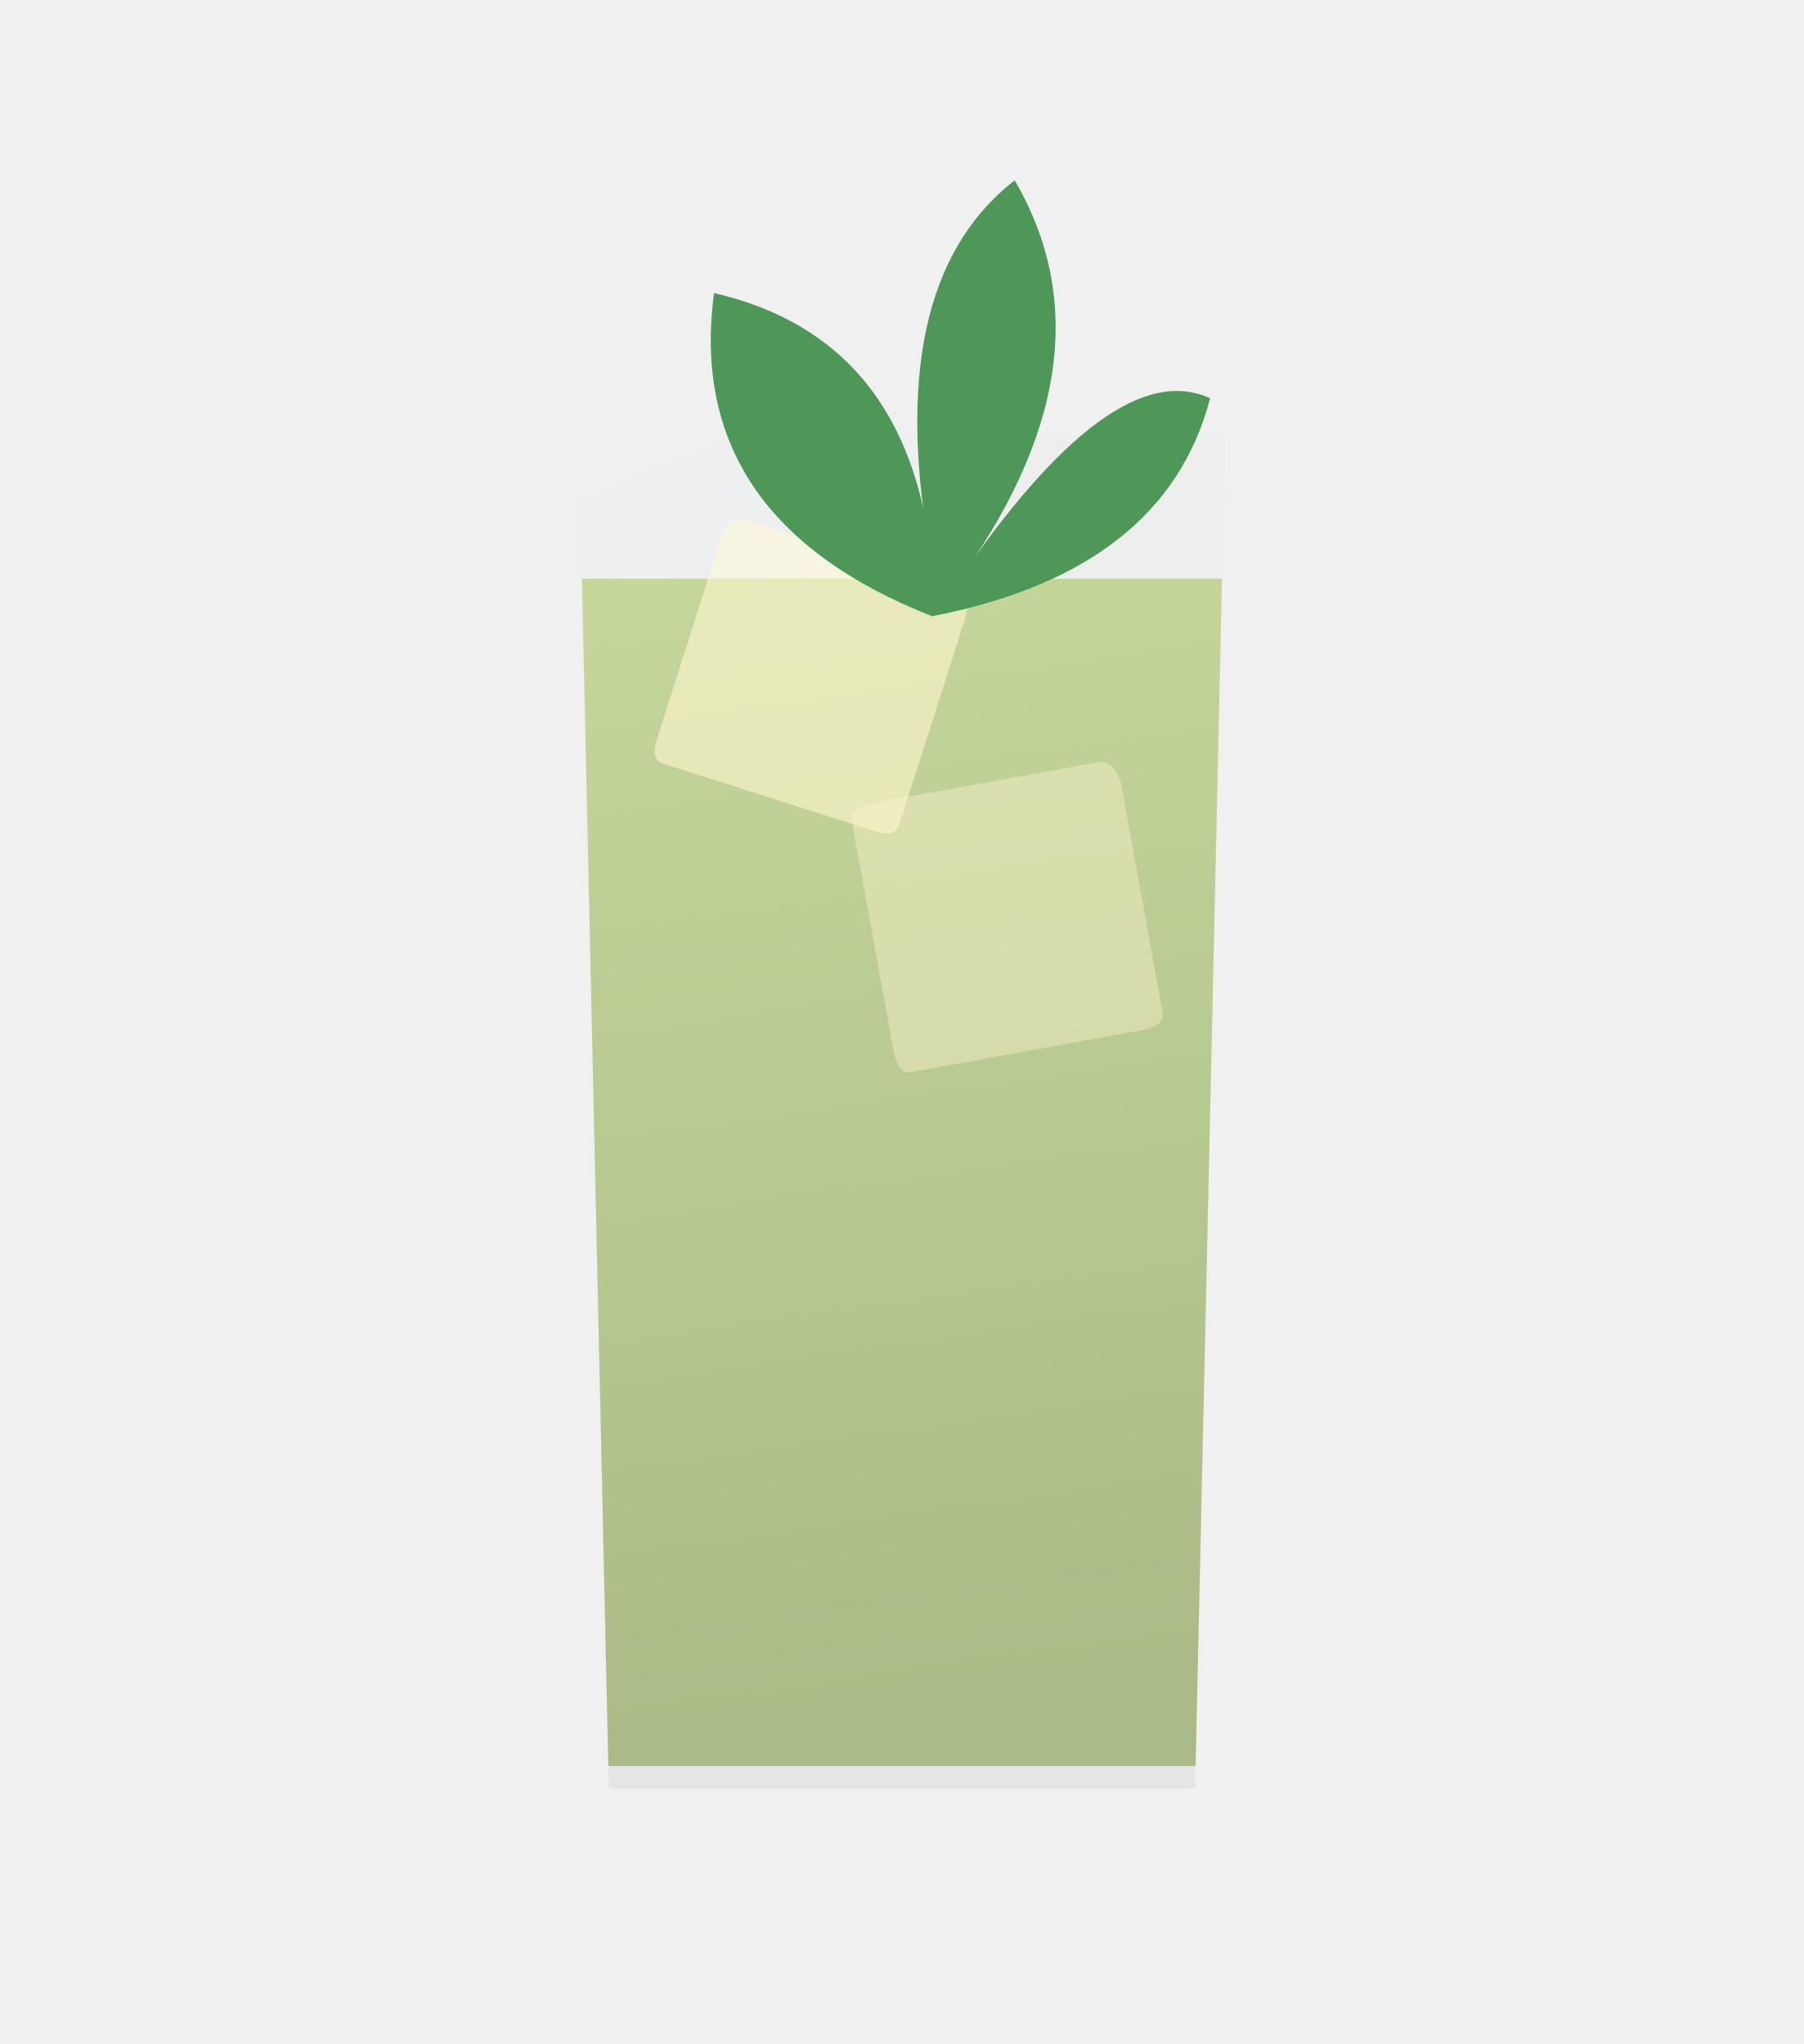
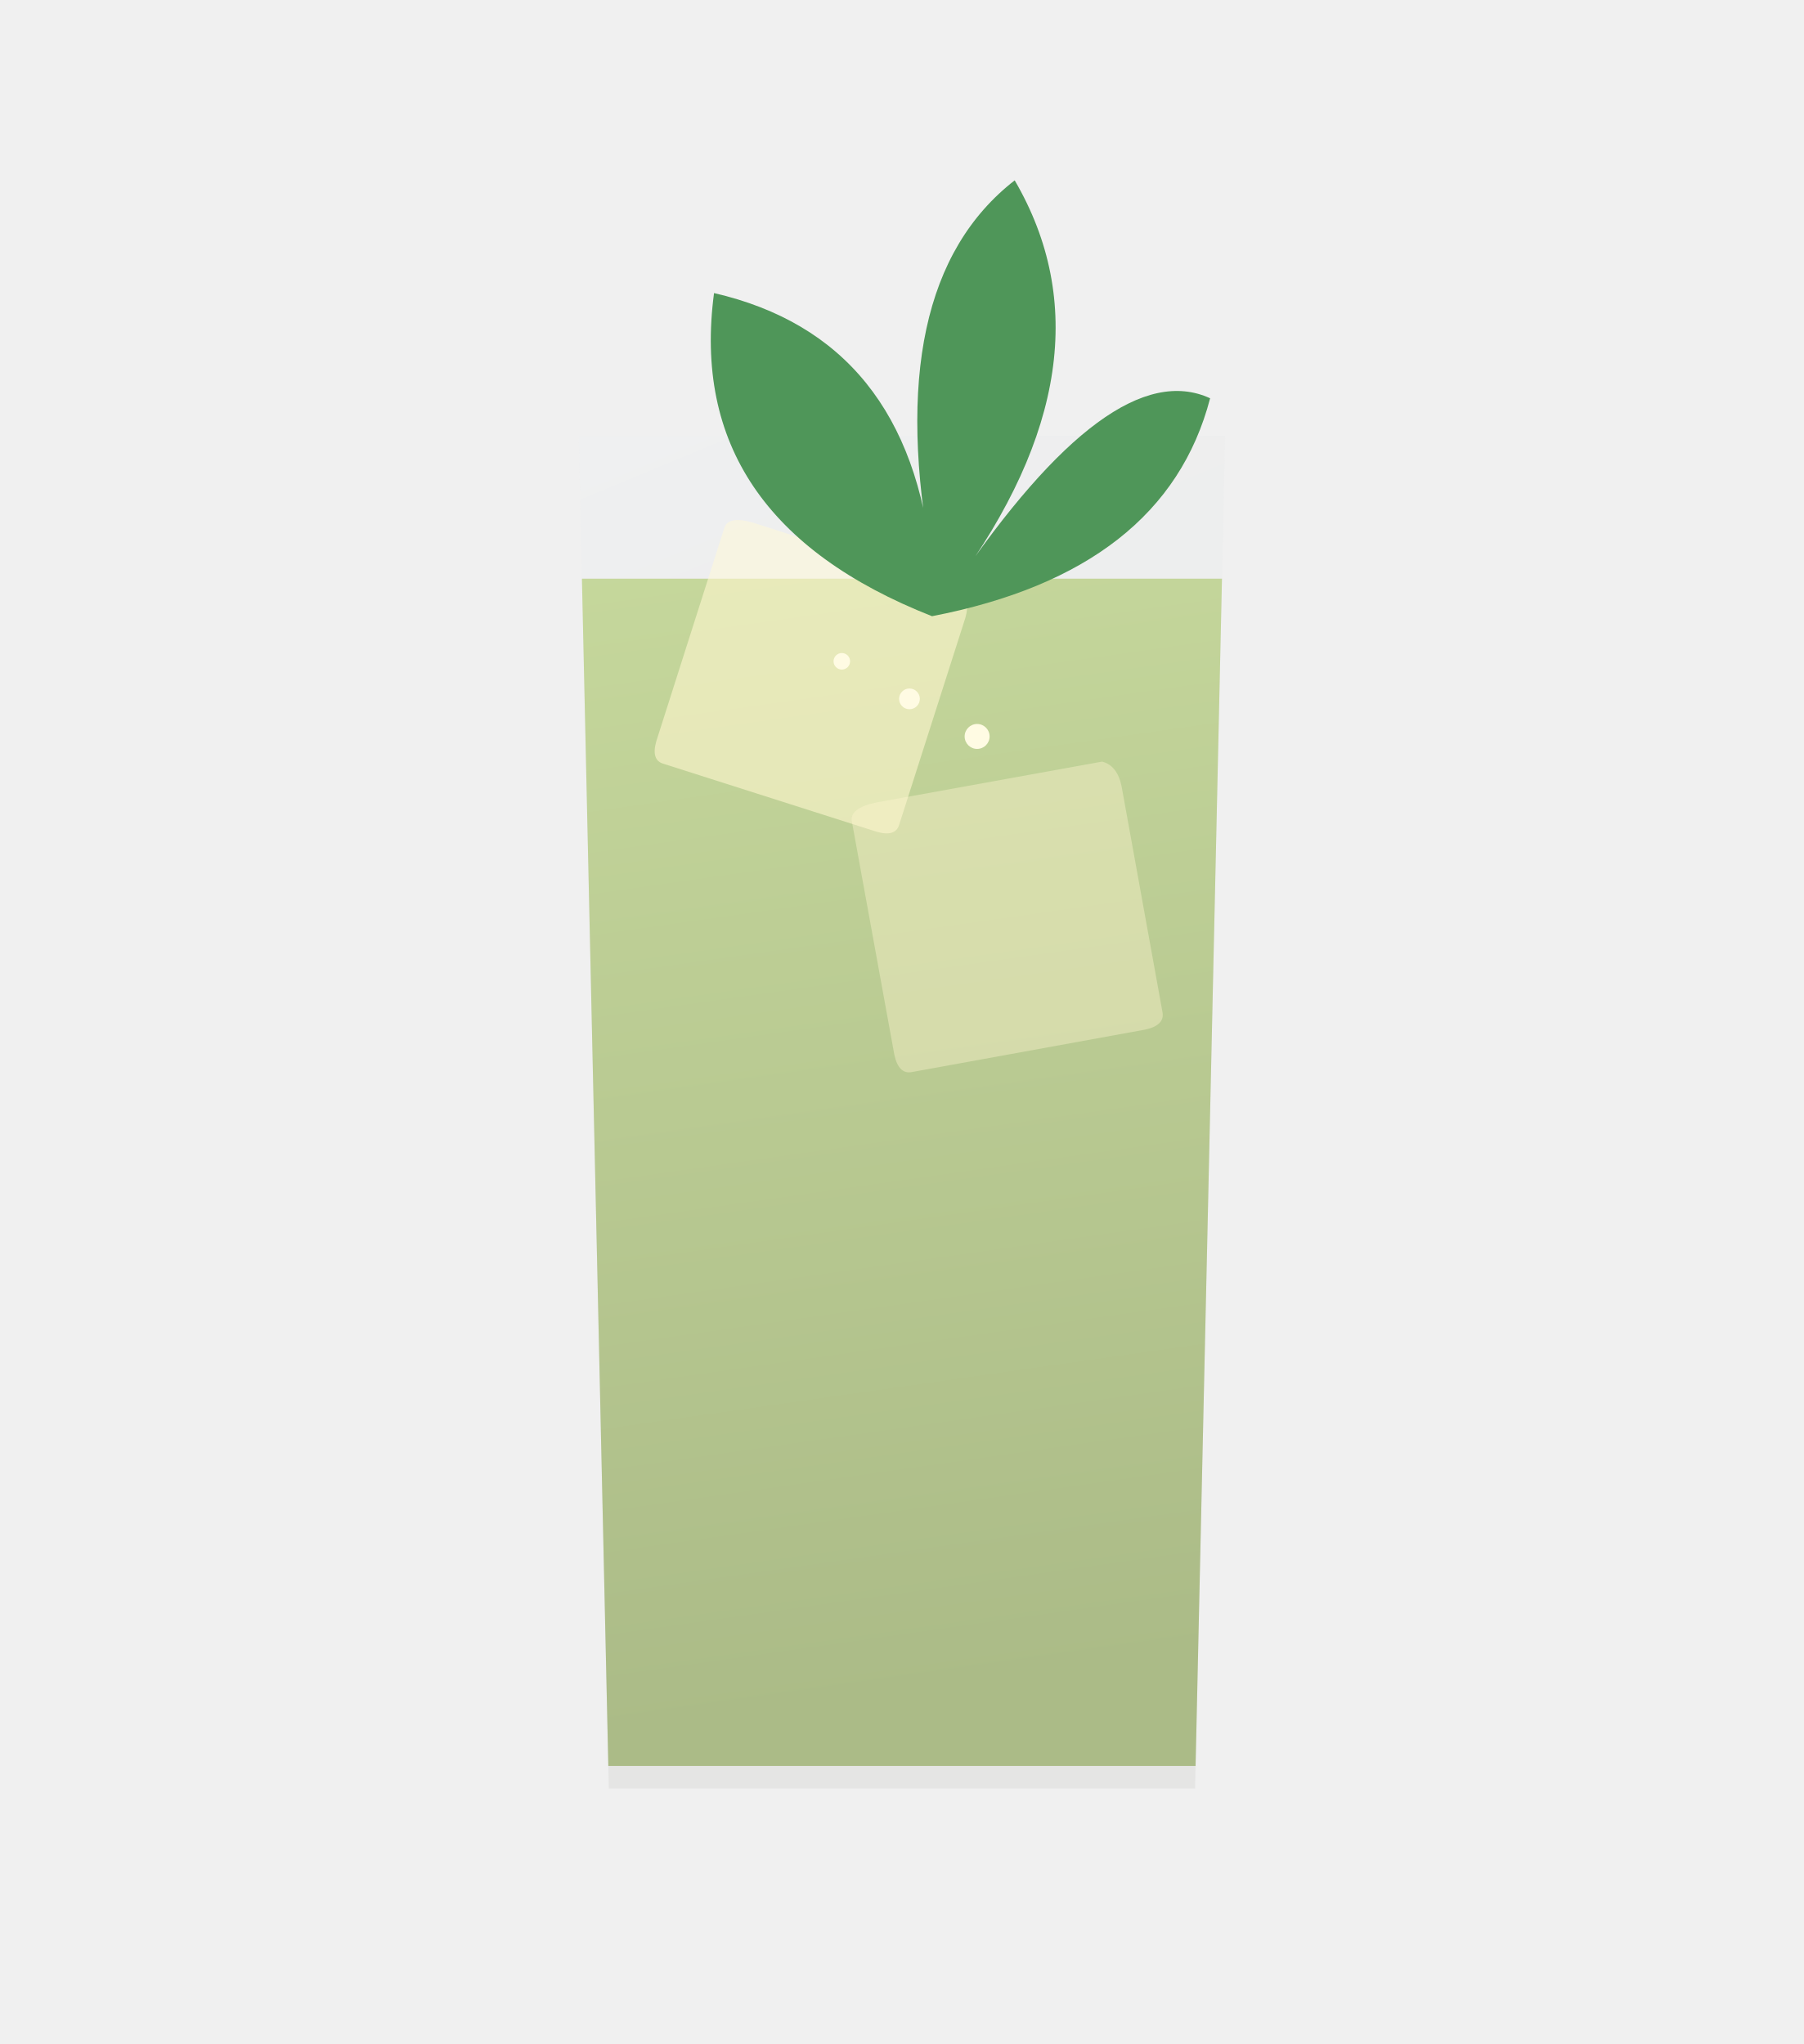
<svg xmlns="http://www.w3.org/2000/svg" viewBox="0 0 240 272">
  <defs>
    <linearGradient id="crystal" x2=".2" y2="1">
      <stop offset="0" stop-color="#ecedee" />
      <stop offset="0.58" stop-color="#e5e6e6" />
      <stop offset="1" stop-color="#e5e5e4" />
    </linearGradient>
    <clipPath id="bowl">
      <path d="M77 58H163L159 238H81Z" fill="white" />
    </clipPath>
    <linearGradient id="pour" x2=".2" y2="1">
      <stop offset="0" stop-color="#c7d99d" />
      <stop offset="1" stop-color="#abbb87" />
    </linearGradient>
  </defs>
  <path d="M77 58H163L159 238H81Z" fill="url(#crystal)" />
  <g clip-path="url(#bowl)">
    <path d="M10 77H230V235H10Z" fill="url(#pour)" />
    <g transform="translate(108 90) rotate(16) scale(0.875)">
      <path d="M-19-18Q-19-20-15-20L18-19Q20-18 20-15L19 18Q19 20 16 20L-18 19Q-20 19-20 16Z" fill="#fff6cf99" />
    </g>
    <g transform="translate(134 122) rotate(-12) scale(0.925)">
      <path d="M-19-18Q-19-20-15-20L18-19Q20-18 20-15L19 18Q19 20 16 20L-18 19Q-20 19-20 16Z" fill="#fff6cf66" />
    </g>
    <path d="M10 0H230V77H10Z" fill="#f8f8f8" opacity="0.27" />
  </g>
  <path d="M124 82Q91 69 95 39Q121 45 124 75Q117 38 135 24Q149 48 127 78Q148 47 161 53Q155 76 124 82Z" fill="#4f9659" />
+   <circle class="art-bubble art-bubble-extra" cx="112" cy="88" r="1.1" fill="#fffbe3" />
+   <circle class="art-bubble art-bubble-extra" cx="121" cy="93" r="1.38" fill="#fffbe3" />
+   <circle class="art-bubble art-bubble-extra" cx="130" cy="98" r="1.66" fill="#fffbe3" />
</svg>
